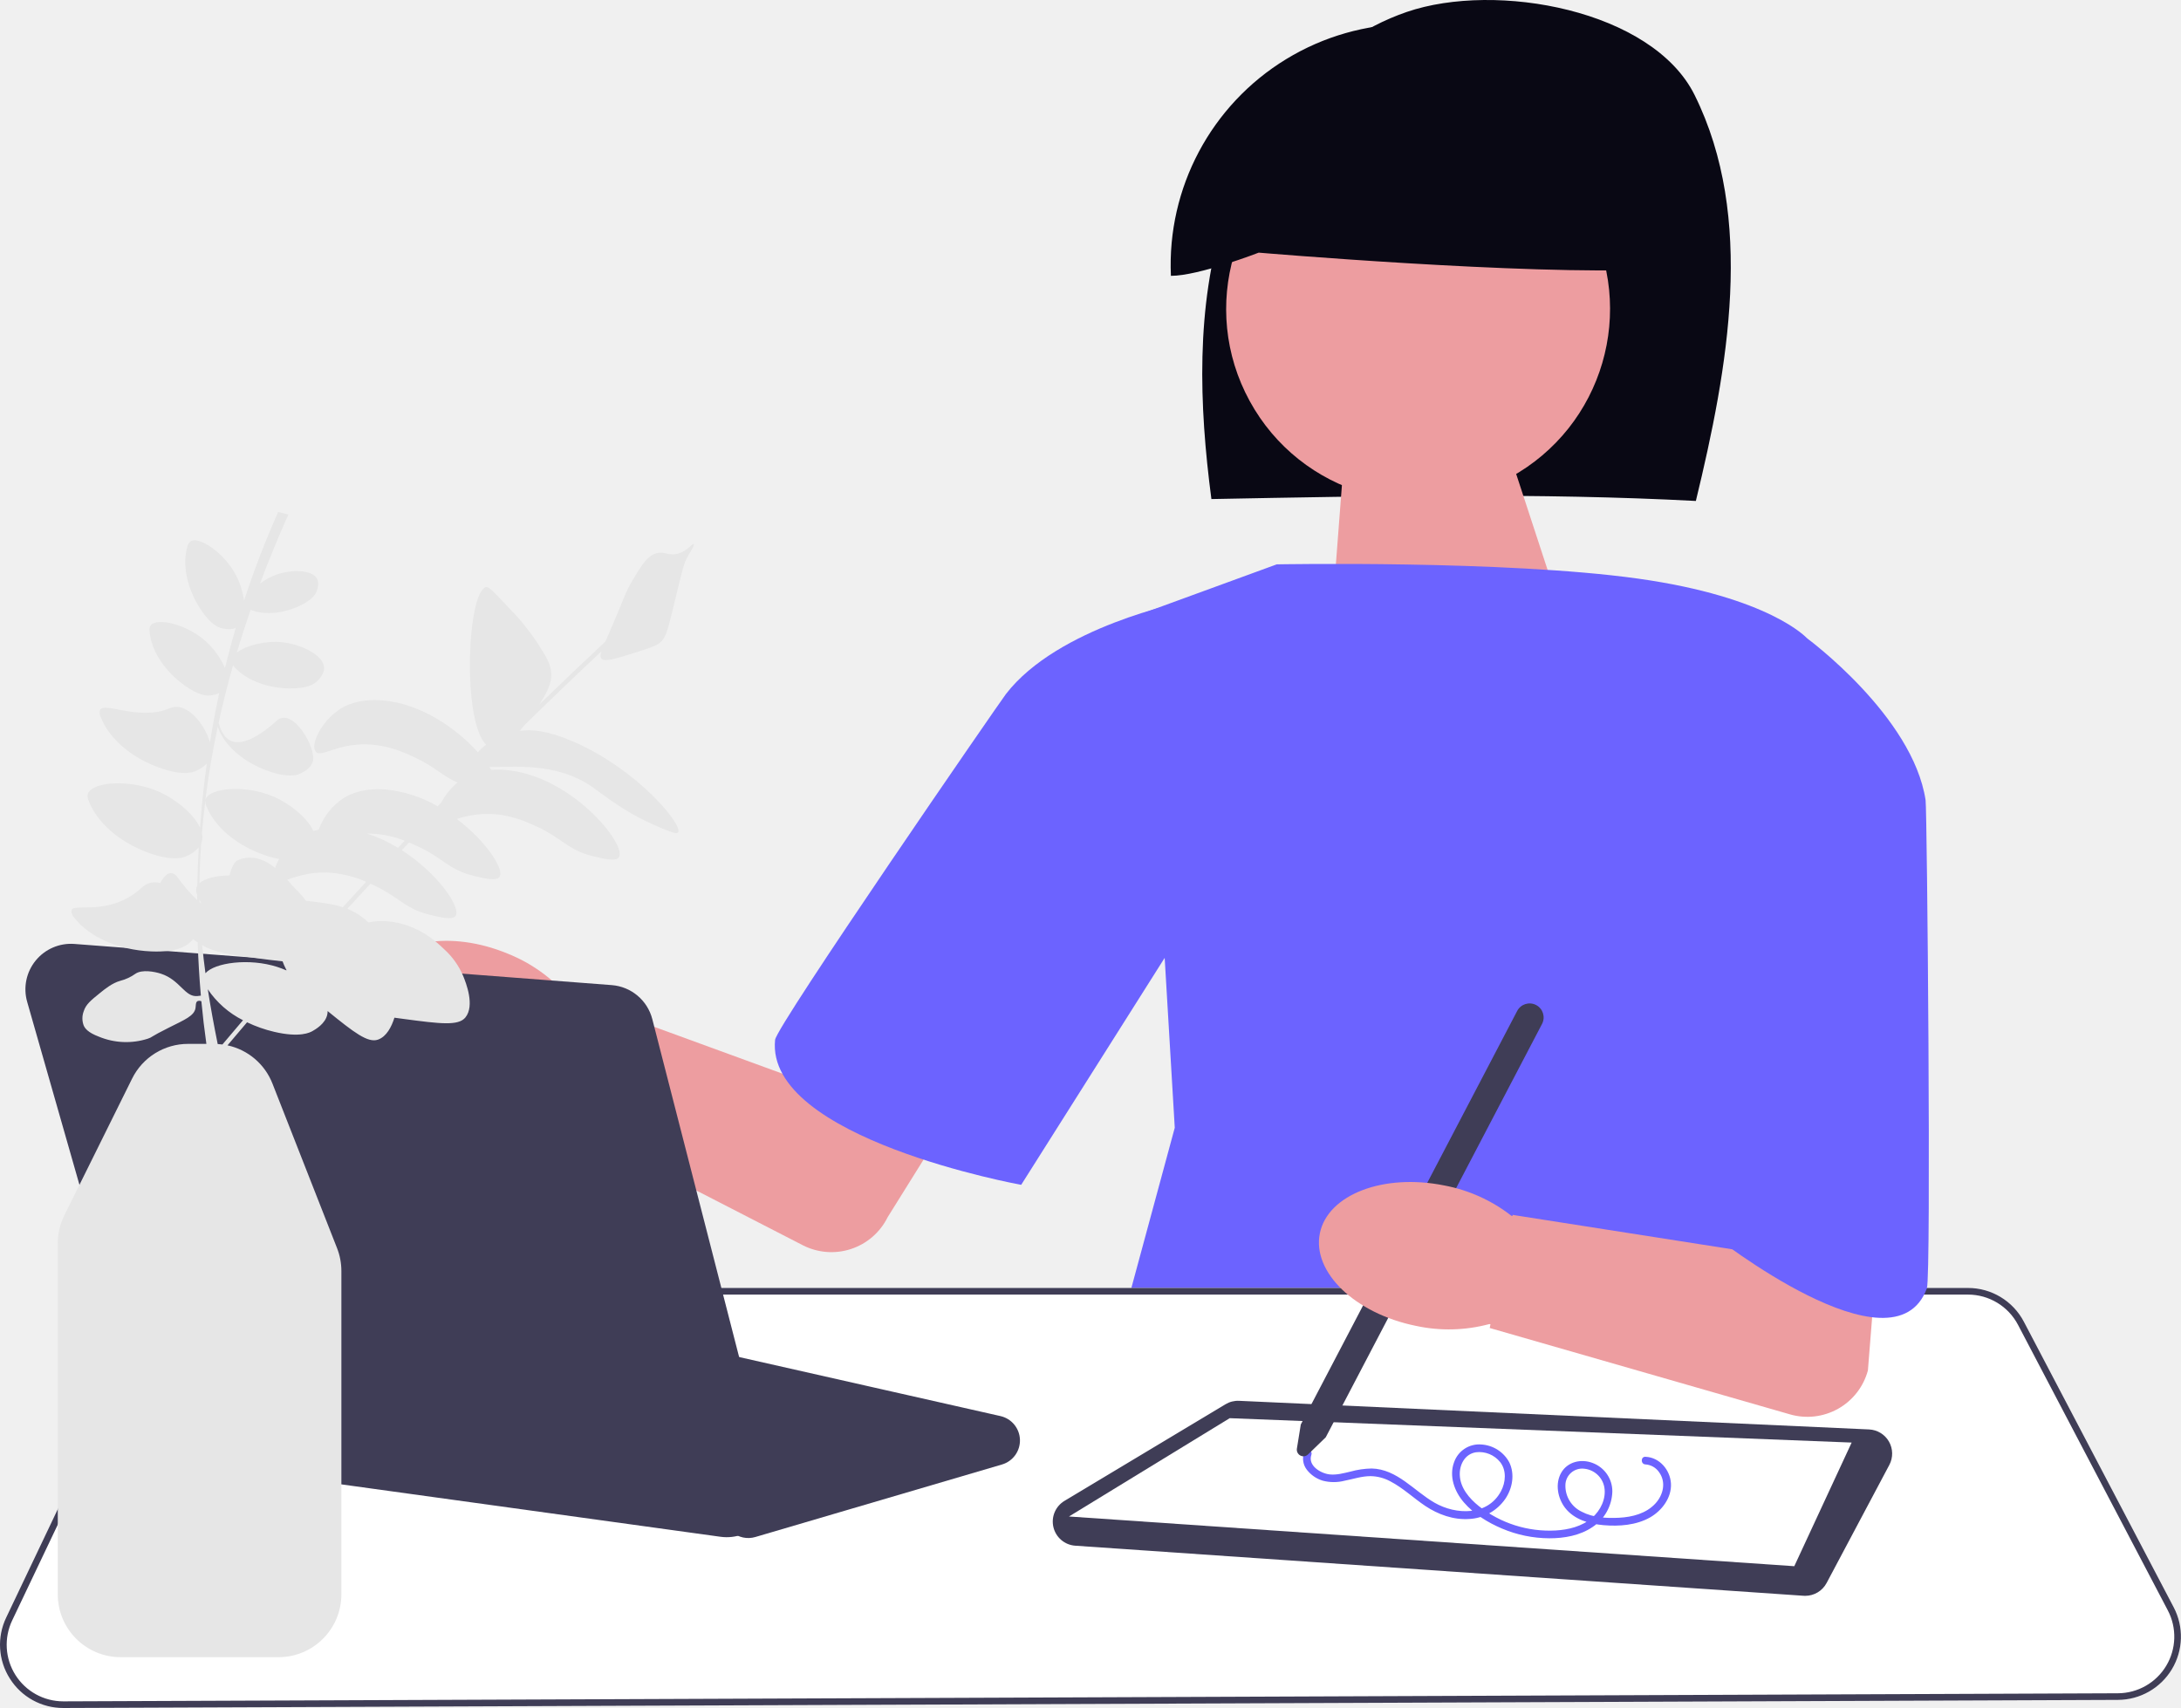
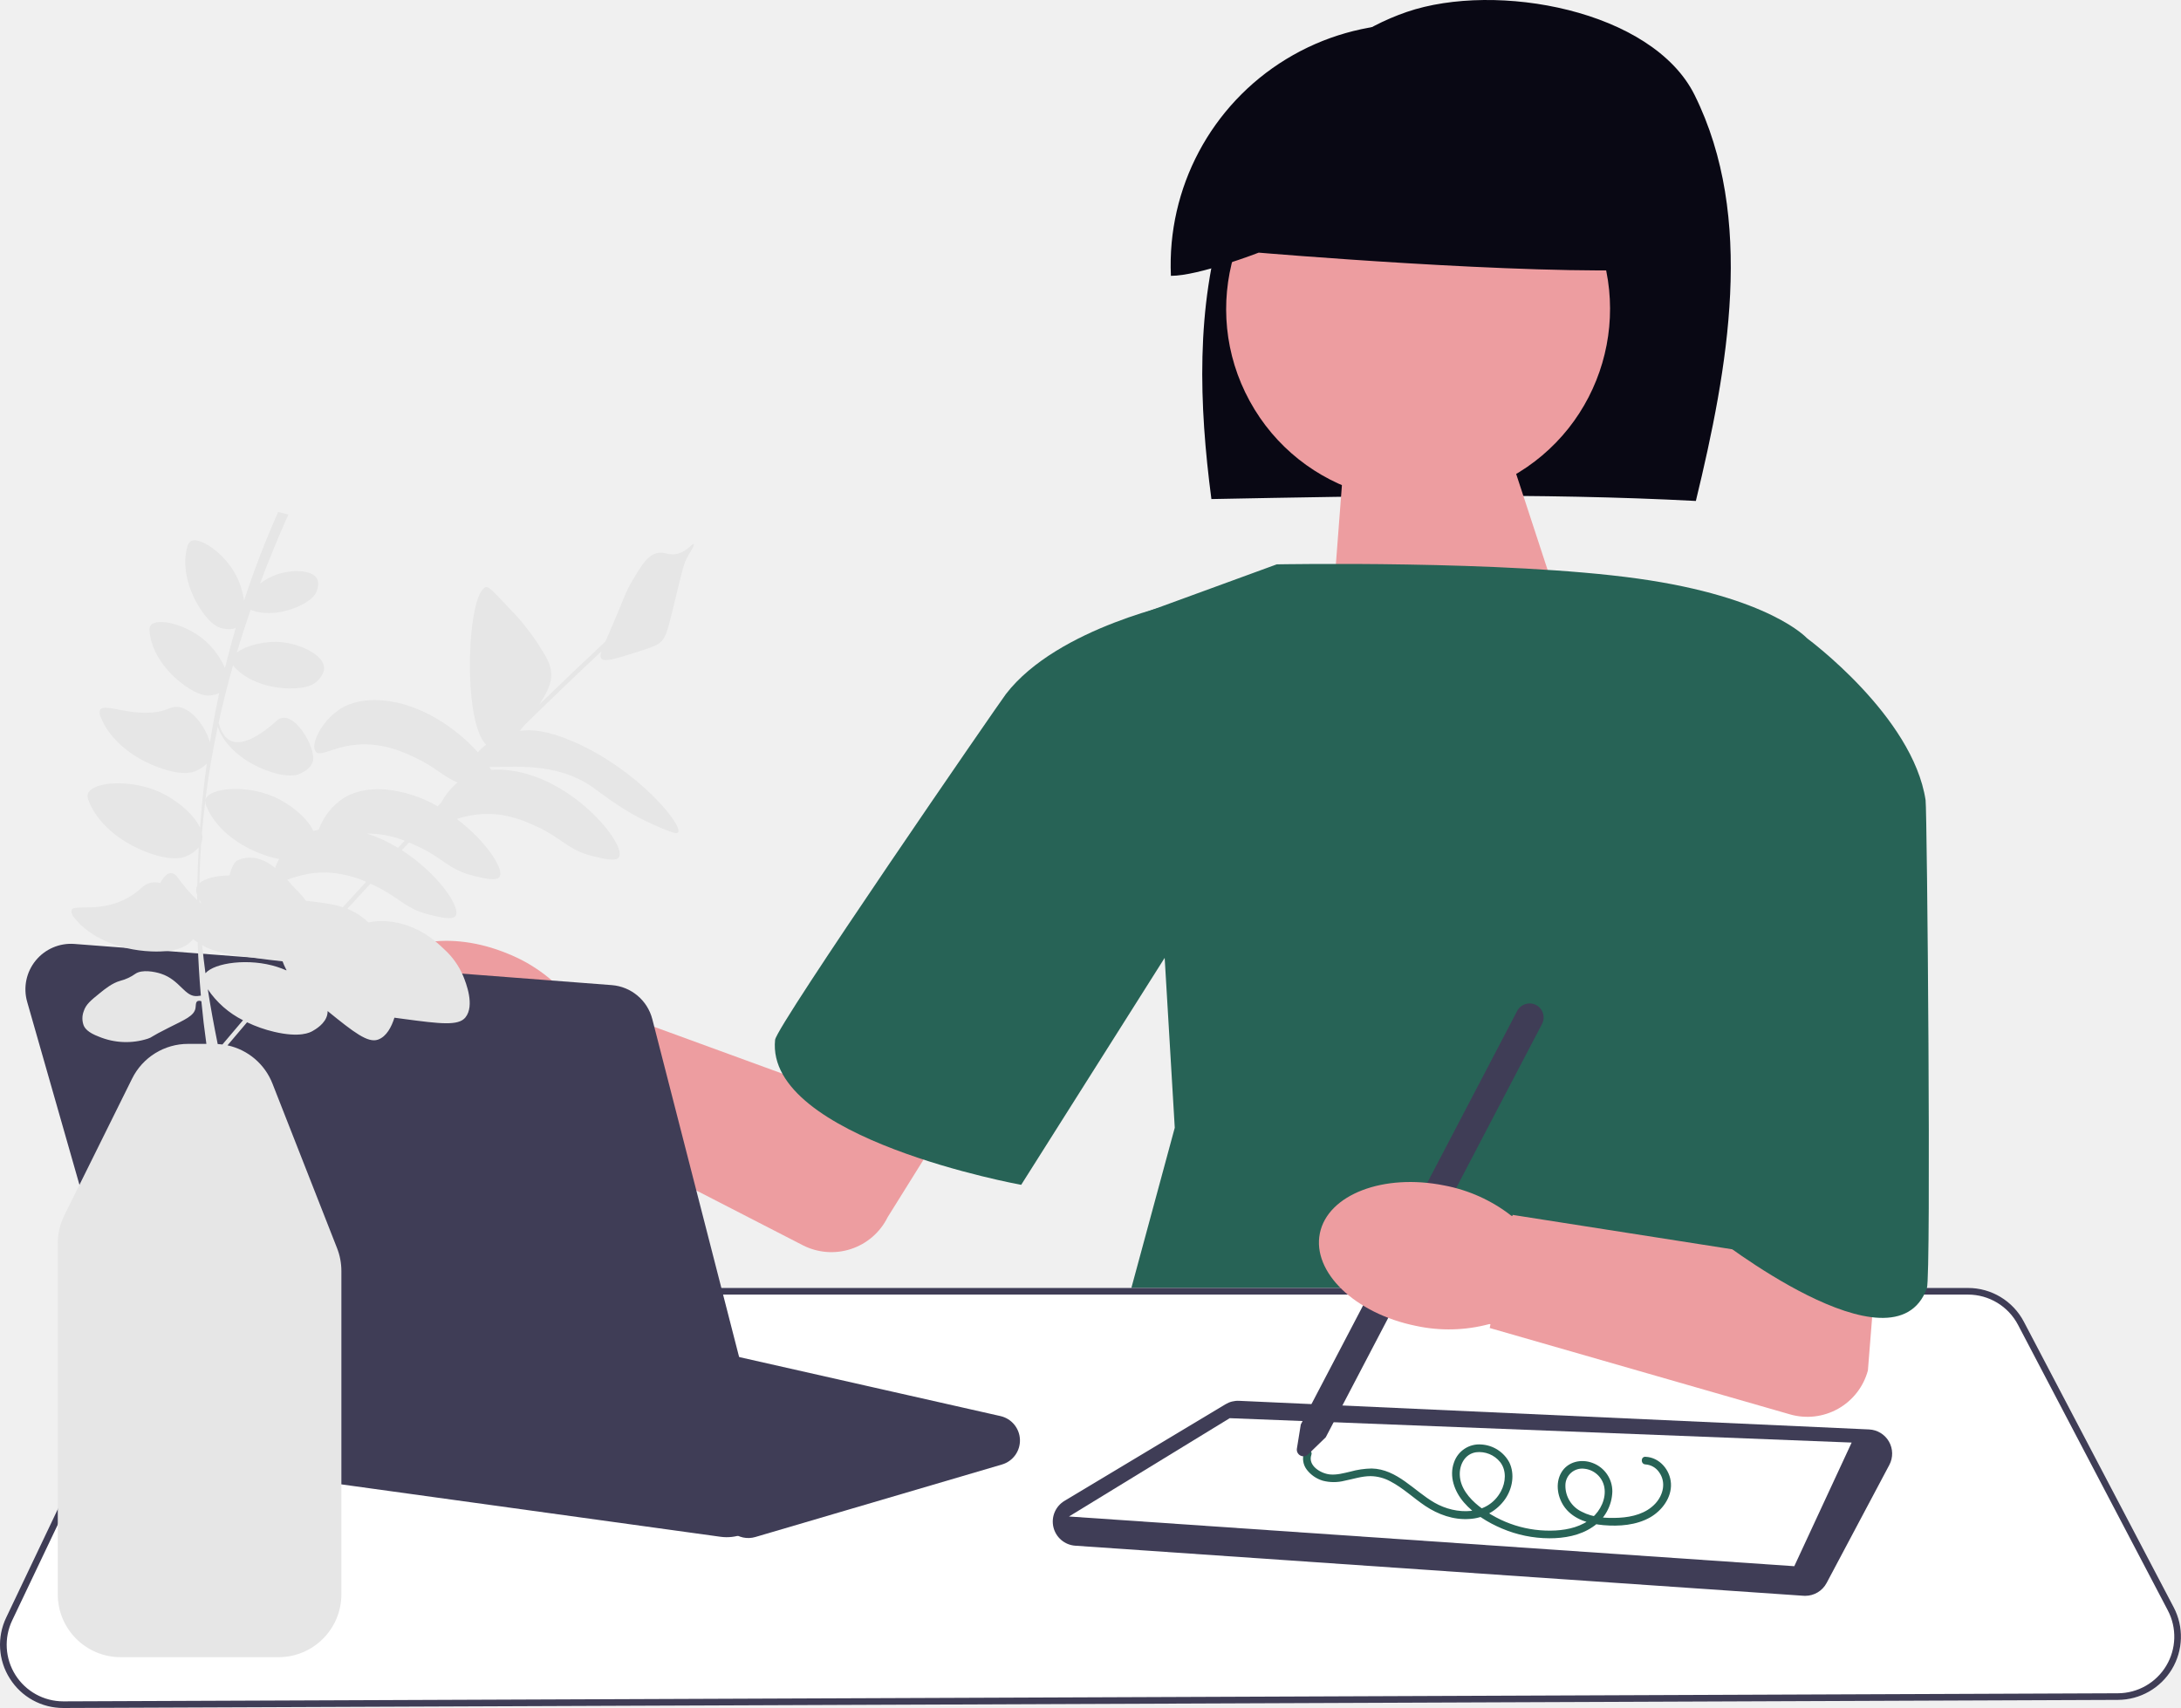
<svg xmlns="http://www.w3.org/2000/svg" width="800" height="626.559" viewBox="0 0 800 626.559">
  <g transform="translate(-532.266 -210.876)">
    <g transform="translate(532.266 210.876)">
      <path d="M892.254,359.068c11.829-48.842,21.851-103.931-.458-148.915-15.479-31.212-72.741-41.723-105.566-30.479s-56.558,41.752-67,75.014-9.225,69.105-4.676,103.684C774.929,357.213,835.3,356.054,892.254,359.068Z" transform="translate(-270.206 -175.297)" fill="#090814" />
      <path d="M574.2,181.755l22.1,67.479-85.512,22.649,6.2-81.227Z" transform="translate(-23.796 -25.404)" fill="#ed9da0" />
      <ellipse cx="70.398" cy="70.398" rx="70.398" ry="70.398" transform="translate(424.63 85.355) rotate(-28.663)" fill="#ed9da0" />
      <path d="M882.943,269.237a88.422,88.422,0,1,0-176.737,2.33c10.183.022,32.211-8.51,32.211-8.51S836.218,271.386,882.943,269.237Z" transform="translate(-276.711 -170.38)" fill="#090814" />
-       <path d="M496.507,233.122s83.715-1.573,132.343,5.207,62.17,21.912,62.17,21.912l-2.805,210.411L750.87,589.417l-316.084-59.85L459.1,439.792l-11.222-188.9Z" transform="translate(-28.192 -26.096)" fill="#6c63ff" />
+       <path d="M496.507,233.122s83.715-1.573,132.343,5.207,62.17,21.912,62.17,21.912l-2.805,210.411L750.87,589.417l-316.084-59.85L459.1,439.792l-11.222-188.9Z" transform="translate(-28.192 -26.096)" fill="#276356" />
      <path d="M3.627,660.3a23.076,23.076,0,0,1-1.358-22.4L53.522,530.212a23.31,23.31,0,0,1,20.949-13.23H721.838A23.135,23.135,0,0,1,742.383,529.4l54.936,104.721A23.2,23.2,0,0,1,776.866,668.1L23.309,671.071h-.094A23.074,23.074,0,0,1,3.627,660.3Z" transform="translate(0 -44.512)" fill="#fff" />
      <path d="M3.627,660.3a23.076,23.076,0,0,1-1.358-22.4L53.522,530.212a23.31,23.31,0,0,1,20.949-13.23H721.838A23.135,23.135,0,0,1,742.383,529.4l54.936,104.721A23.2,23.2,0,0,1,776.866,668.1L23.309,671.071h-.094A23.074,23.074,0,0,1,3.627,660.3ZM74.471,519.417a20.864,20.864,0,0,0-18.75,11.841L4.468,638.947a20.765,20.765,0,0,0,18.747,29.689H23.3l753.557-2.966a20.766,20.766,0,0,0,18.307-30.412L740.227,530.535a20.709,20.709,0,0,0-18.389-11.118H74.471Z" transform="translate(0 -44.512)" fill="#3f3d56" />
      <path d="M688.341,632.773,421.19,614.406a8.868,8.868,0,0,1-3.954-16.45l59.075-35.446a8.807,8.807,0,0,1,4.965-1.254l231.083,10.5a8.867,8.867,0,0,1,7.429,13.017L696.78,628.086a8.879,8.879,0,0,1-7.831,4.708C688.748,632.794,688.544,632.786,688.341,632.773Z" transform="translate(-26.774 -47.382)" fill="#3f3d56" />
      <path d="M419.287,604.132l266.053,18.236,21.041-45.355-228.129-8.946Z" transform="translate(-27.187 -47.825)" fill="#fff" />
-       <path d="M636.71,582.9c5.143.2,9.058,4.812,9.342,9.8.294,5.182-3.309,9.956-7.638,12.424-5.071,2.891-11.4,3.354-17.111,2.857-5.136-.447-10.724-2.045-14.03-6.286-2.781-3.568-3.8-8.96-1.439-13.011,2.345-4.016,7.332-5.125,11.5-3.514a11.1,11.1,0,0,1,7.219,10.466,16.074,16.074,0,0,1-7.269,13.028c-4.6,3.137-10.384,4.145-15.856,4.133a44.97,44.97,0,0,1-17.385-3.589c-5.139-2.177-10.274-5.317-13.948-9.583-3.445-4-5.508-9.549-3.595-14.736a9.755,9.755,0,0,1,10.069-6.5,12.478,12.478,0,0,1,10.2,6.58c2.081,4.331,1.146,9.528-1.5,13.4a17.132,17.132,0,0,1-13.256,7.347c-5.711.387-11.368-1.643-16.066-4.781-4.35-2.9-8.174-6.624-12.845-9.041a15.74,15.74,0,0,0-7.239-1.9c-3.241,0-6.356,1.068-9.508,1.686a15.982,15.982,0,0,1-8.06-.025,11.607,11.607,0,0,1-5.788-3.989,6.674,6.674,0,0,1-1.055-6.248c.6-1.691,3.309-.963,2.705.746-1.392,3.943,3.384,6.84,6.727,7.2,2.536.274,5.153-.458,7.6-1.031a31.145,31.145,0,0,1,7.795-1.142c9.341.23,15.517,8.215,23.048,12.547,7.919,4.555,19.515,4.872,24.364-4.179,1.761-3.287,2.125-7.657-.295-10.728a9.838,9.838,0,0,0-8.842-3.594c-4.076.623-6.106,4.5-5.958,8.364.181,4.723,3.473,8.56,6.984,11.389a41.81,41.81,0,0,0,28.174,8.941c4.69-.264,9.674-1.485,13.317-4.608,3.148-2.7,5.3-7.085,4.54-11.288a8.336,8.336,0,0,0-7.391-6.762,6.145,6.145,0,0,0-6.885,6.068,10.505,10.505,0,0,0,5.975,9.7c4.132,2.185,9.138,2.456,13.716,2.218,4.861-.253,9.926-1.534,13.328-5.235,2.9-3.158,4-7.842,1.328-11.5a6.575,6.575,0,0,0-4.976-2.828c-1.8-.071-1.808-2.877,0-2.806h0Z" transform="translate(-33.14 -48.492)" fill="#6c63ff" />
+       <path d="M636.71,582.9c5.143.2,9.058,4.812,9.342,9.8.294,5.182-3.309,9.956-7.638,12.424-5.071,2.891-11.4,3.354-17.111,2.857-5.136-.447-10.724-2.045-14.03-6.286-2.781-3.568-3.8-8.96-1.439-13.011,2.345-4.016,7.332-5.125,11.5-3.514a11.1,11.1,0,0,1,7.219,10.466,16.074,16.074,0,0,1-7.269,13.028c-4.6,3.137-10.384,4.145-15.856,4.133a44.97,44.97,0,0,1-17.385-3.589c-5.139-2.177-10.274-5.317-13.948-9.583-3.445-4-5.508-9.549-3.595-14.736a9.755,9.755,0,0,1,10.069-6.5,12.478,12.478,0,0,1,10.2,6.58c2.081,4.331,1.146,9.528-1.5,13.4a17.132,17.132,0,0,1-13.256,7.347c-5.711.387-11.368-1.643-16.066-4.781-4.35-2.9-8.174-6.624-12.845-9.041a15.74,15.74,0,0,0-7.239-1.9c-3.241,0-6.356,1.068-9.508,1.686a15.982,15.982,0,0,1-8.06-.025,11.607,11.607,0,0,1-5.788-3.989,6.674,6.674,0,0,1-1.055-6.248c.6-1.691,3.309-.963,2.705.746-1.392,3.943,3.384,6.84,6.727,7.2,2.536.274,5.153-.458,7.6-1.031a31.145,31.145,0,0,1,7.795-1.142c9.341.23,15.517,8.215,23.048,12.547,7.919,4.555,19.515,4.872,24.364-4.179,1.761-3.287,2.125-7.657-.295-10.728a9.838,9.838,0,0,0-8.842-3.594c-4.076.623-6.106,4.5-5.958,8.364.181,4.723,3.473,8.56,6.984,11.389a41.81,41.81,0,0,0,28.174,8.941c4.69-.264,9.674-1.485,13.317-4.608,3.148-2.7,5.3-7.085,4.54-11.288a8.336,8.336,0,0,0-7.391-6.762,6.145,6.145,0,0,0-6.885,6.068,10.505,10.505,0,0,0,5.975,9.7c4.132,2.185,9.138,2.456,13.716,2.218,4.861-.253,9.926-1.534,13.328-5.235,2.9-3.158,4-7.842,1.328-11.5a6.575,6.575,0,0,0-4.976-2.828c-1.8-.071-1.808-2.877,0-2.806h0Z" transform="translate(-33.14 -48.492)" fill="#276356" />
      <path d="M508.69,568.674l1.43-8.844,79.371-151.7a5.143,5.143,0,0,1,9.115,4.769L519.27,564.531l-6.486,6.285a2.435,2.435,0,0,1-4.094-2.142Z" transform="translate(-32.982 -37.275)" fill="#3f3d56" />
      <path d="M563.354,468.009a57.059,57.059,0,0,1,24.557,11.1l.4.087.082-.4,86.5,13.549-6.267-115.058,65.559-35.907L718.7,535.864a23.005,23.005,0,0,1-28.6,16.1L579.977,520.288l.275-1.355-.385-.1a57.065,57.065,0,0,1-26.949.674c-22.347-4.523-38.128-19.719-35.248-33.94S541,463.482,563.354,468.009Z" transform="translate(-33.544 -33.126)" fill="#ed9da0" />
-       <path d="M629.787,282.706l73.878-20.573s38.809,28.522,43.485,59.383c.556,3.67,2.1,174.637.468,179.083-12.084,32.935-78.553-19.638-78.553-19.638L629.787,282.706Z" transform="translate(-40.836 -27.988)" fill="#6c63ff" />
+       <path d="M629.787,282.706l73.878-20.573s38.809,28.522,43.485,59.383c.556,3.67,2.1,174.637.468,179.083-12.084,32.935-78.553-19.638-78.553-19.638L629.787,282.706Z" transform="translate(-40.836 -27.988)" fill="#276356" />
      <path d="M273.948,606.367l-7.659-6.564h0a8.24,8.24,0,0,0-4.009-1.873L91.629,569.488a9.179,9.179,0,0,1-3.214-16.925l60.88-36.528a9.137,9.137,0,0,1,6.746-1.082l216.371,48.884a9.179,9.179,0,0,1,.567,17.759L282.512,608.2a9.151,9.151,0,0,1-8.563-1.837Z" transform="translate(-5.443 -44.366)" fill="#3f3d56" />
      <path d="M195.807,379.176a57.059,57.059,0,0,1,21.944,15.643l.38.164.158-.379,82.244,30.04L388.347,282.46l48.546,30.087L335.076,475.821a23.005,23.005,0,0,1-31.18,10.255l-101.9-52.392.532-1.276-.358-.176a57.065,57.065,0,0,1-26.57-4.556c-21.049-8.763-33.589-26.727-28.01-40.122s27.163-17.146,48.218-8.377Z" transform="translate(-9.484 -29.306)" fill="#ed9da0" />
-       <path d="M492.771,305.882,453.93,247.8s-46.22,9.148-65.259,33.881c-2.38,3.092-84.13,121.654-84.657,126.828-3.687,36.219,90.27,53.19,90.27,53.19l98.487-155.817Z" transform="translate(-19.706 -27.058)" fill="#6c63ff" />
+       <path d="M492.771,305.882,453.93,247.8s-46.22,9.148-65.259,33.881c-2.38,3.092-84.13,121.654-84.657,126.828-3.687,36.219,90.27,53.19,90.27,53.19l98.487-155.817Z" transform="translate(-19.706 -27.058)" fill="#276356" />
      <path d="M264.923,599.505,69.305,572.468a16.7,16.7,0,0,1-13.767-11.951L10.61,403.268a16.7,16.7,0,0,1,17.328-21.234l197.085,15.1a16.691,16.691,0,0,1,14.895,12.493l43.461,169.187a16.691,16.691,0,0,1-18.455,20.691Z" transform="translate(-0.645 -35.759)" fill="#3f3d56" />
      <path d="M222.144,266.433c1.143,1.258,5.293-.024,13.545-2.638,6.273-1.987,7.239-2.71,7.836-3.228,2.1-1.823,2.647-3.739,4.725-12.206,3.729-15.2,3.845-16.706,5.76-19.931.659-1.111,2.325-3.759,1.919-4.088s-2.22,2.422-5.552,3.465c-3.247,1.016-4.709-.612-7.481-.2-3.584.536-5.714,3.94-9.057,9.45-2.96,4.879-3.332,6.842-7.481,16.537-1.176,2.746-2.122,4.872-2.849,6.552q-12.221,11.406-24.234,23.079l.426-.652c3.547-5.445,4.029-8.365,3.977-10.552-.083-3.544-1.776-6.243-5.158-11.5a83.463,83.463,0,0,0-10.237-12.6c-4.959-5.314-7.439-7.971-8.426-7.8-7.053,1.248-8.939,49.271-.065,57.859a15.608,15.608,0,0,0-3.023,2.739c-7.6-8.434-20.609-17.856-35.024-19.017-8.887-.715-13.792,2.073-15.317,3.031-7.049,4.427-11.24,13.289-9.135,15.789,1.963,2.332,7.632-2.969,18.742-2.677,7.752.2,13.808,3.016,17.4,4.686,7.542,3.5,10.3,6.946,15.861,9.305a24.237,24.237,0,0,0-5.969,7.329c-.449.463-.9.928-1.346,1.392a46.627,46.627,0,0,0-18.971-6.15c-8.887-.715-13.792,2.073-15.317,3.031a22.941,22.941,0,0,0-9.3,11.684c-.72.145-1.387.31-2,.488-2.154-4.867-8.563-10-14.522-12.586-10.258-4.453-23.582-3.272-25.008.962a2.266,2.266,0,0,0-.077.4q1.687-13.609,4.559-27.025a6.257,6.257,0,0,0,.254.785c2.532,6.36,9.375,12.464,18.7,15.631,7.32,2.486,10.387,1.2,11.165.837.744-.344,3.958-1.723,4.745-4.466,1.46-5.085-7.48-20.114-13.119-15.073-18.118,16.2-20.6,3.081-21.437.874q2.311-10.606,5.3-21.091c.034.043.064.085.1.128,3.958,4.8,11.576,8.183,20.528,8.332,7.026.117,9.322-1.849,9.9-2.377.548-.5,2.946-2.591,2.866-5.184-.149-4.807-8.7-8.721-15.542-9.4-6.3-.626-13.093,1.3-16.461,3.749q2.349-7.852,5.047-15.636c4.6,1.879,11.119,1.627,17.521-1.236,5.28-2.36,6.307-4.626,6.551-5.22.233-.567,1.295-2.958.331-4.864-1.786-3.532-9.526-3.472-14.864-1.6a23.037,23.037,0,0,0-6.079,3.307q4.776-12.758,10.387-25.333l-3.741-.935a334.931,334.931,0,0,0-12.5,32.524A29.78,29.78,0,0,0,87.99,235.7c-4.31-8.186-13.516-14.328-16.629-12.335a3,3,0,0,0-1.122,1.821c-1.908,6.219-.471,14.813,4.555,22.71,3.945,6.2,6.983,7.068,7.774,7.264.668.166,3.248.878,5.368-.039q-2.139,7.329-3.947,14.723a28.621,28.621,0,0,0-7.313-10.066c-6.953-6.1-17.747-8.545-19.942-5.57a3,3,0,0,0-.4,2.1c.442,6.49,4.859,14,12.377,19.578,5.9,4.376,9.049,4.1,9.858,4a11.2,11.2,0,0,0,3.3-.829q-1.933,8.984-3.388,18.052c-1.947-6.761-8.561-15.2-14.8-12.512-11.076,4.762-24.1-2.553-25.53.646a3.373,3.373,0,0,0,.293,2.621c2.87,7.493,10.8,14.753,21.678,18.608,8.541,3.026,12.155,1.563,13.073,1.153a12.923,12.923,0,0,0,4.113-2.668q-1.613,11.649-2.481,23.411c-2.309-5.042-8.814-10.355-14.9-13.094-10.682-4.8-24.652-3.752-26.2.663a3.8,3.8,0,0,0,.3,2.691c2.946,7.691,11.08,15.142,22.25,19.1,8.767,3.106,12.475,1.6,13.418,1.184a12.457,12.457,0,0,0,4.672-3.253q-.3,5.436-.449,10.891c-.028,1.036-.044,2.072-.064,3.108a3.067,3.067,0,0,0-.309.629,3.865,3.865,0,0,0,.256,2.678c-.008.658-.012,1.316-.016,1.974a57.014,57.014,0,0,1-7.09-8.231c-2.53-3.425-4.933-.912-6.476,2a6.922,6.922,0,0,0-6.543,1.49c-12.172,11.371-25.824,5.338-26.017,8.728a3.9,3.9,0,0,0,1.129,2.6c5.315,6.789,15.748,11.742,28.143,12.264,9.728.41,12.977-2.234,13.791-2.945a18.565,18.565,0,0,0,1.62-1.548c.557.445,1.1.849,1.643,1.217q.321,9.763,1.164,19.5c-.461.041-.9.117-1.231.151-4.712.48-6.3-5.877-13.418-8.2-2.364-.771-6.918-1.613-9.318,0a16.739,16.739,0,0,1-5.591,2.609c-2.921.8-5.626,2.991-7.454,4.473-3.438,2.786-5.157,4.179-5.964,6.709a7.38,7.38,0,0,0,0,5.218c.458,1.031,1.519,2.564,5.591,4.1a26.039,26.039,0,0,0,17.891.745c1.916-.644.453-.414,7.827-4.1,5.8-2.9,9.194-4.287,9.691-7.082.175-.983,0-2.181.745-2.609a1.693,1.693,0,0,1,1.418.058q.732,7.826,1.837,15.624H70.531a22.9,22.9,0,0,0-20.636,12.8L25.064,470.619a23.148,23.148,0,0,0-2.4,10.228V609.659A23.059,23.059,0,0,0,45.7,632.691h57.958a23.059,23.059,0,0,0,23.033-23.033V491.048a22.939,22.939,0,0,0-1.592-8.415l-23.665-60.295a22.874,22.874,0,0,0-16.518-14.087q3.575-4.239,7.177-8.463a48.364,48.364,0,0,0,9.945,3.5c9.479,2.228,13.166.242,14.1-.3.891-.521,4.753-2.64,5.407-6.174a5.871,5.871,0,0,0,.092-1.148c9.709,7.893,14.774,11.783,18.474,10.486,3.181-1.115,5-4.77,6.037-8.049,1.086.151,2.238.305,3.466.469,13.3,1.776,20,2.6,22.562-.551,3.547-4.359.18-12.764-.748-15.08a27.83,27.83,0,0,0-7.048-9.962c-2.5-2.42-9.637-9.318-20.868-10.238a23.372,23.372,0,0,0-6.869.421,29.73,29.73,0,0,0-2.505-2.073,23.418,23.418,0,0,0-5.259-2.929q4.216-4.62,8.462-9.207c.448.2.874.4,1.265.583,9.278,4.309,11.316,8.528,20.238,10.75,4.048,1.008,8.631,2.149,9.765.433,2.016-3.047-6.539-15.585-19.759-24.069q1.337-1.416,2.678-2.826c1.209.507,2.274,1,3.182,1.423,9.278,4.309,11.316,8.528,20.238,10.75,4.047,1.008,8.63,2.149,9.765.433,1.8-2.719-4.819-13-15.655-21.207a35.252,35.252,0,0,1,12.035-1.859c7.753.2,13.808,3.016,17.4,4.686,9.278,4.309,11.316,8.528,20.238,10.75,4.048,1.008,8.63,2.149,9.765.433,3-4.53-17.354-30.053-41.7-32.012a33.132,33.132,0,0,0-5.124-.026c-.212-.352-.442-.712-.685-1.079,8.236.265,24.321-2.09,38.012,7.522,3.948,2.772,11.617,9.291,24.451,14.648,4.1,1.712,6.165,2.554,6.733,1.851,2.034-2.516-14.876-23.227-38.665-33.43-9.432-4.045-15.26-4.428-19.4-3.815.639-.728,1.261-1.48,1.861-2.235q13.895-13.628,28.108-26.944c-.458,1.417-.443,2.171.057,2.721ZM103.269,379.509c-10.463-3.387-23.132-1.567-26.436,2.286q-.7-5.123-1.2-10.263c4.767,2.662,9.74,3.375,19.175,4.635,4.018.537,7.425.983,10.307,1.263a23.362,23.362,0,0,0,1.279,2.9c.055.1.115.2.172.308l-.084.1c-1.074-.466-2.151-.877-3.209-1.22Zm-27.8-45.888a6.284,6.284,0,0,0,.077-3.131q.488-5.906,1.213-11.777a4.8,4.8,0,0,0,.437,1.848c2.909,7.305,10.768,14.317,21.481,17.955a35.285,35.285,0,0,0,5.189,1.368,17.383,17.383,0,0,0-1.477,3.256c-3.652-2.934-8.354-5.068-13.688-2.8-1.452.616-2.313,2.869-3.062,5.564-4.928.085-9.046,1.113-11.007,2.853.01-.726.007-1.45.026-2.176q.166-6.213.6-12.386a5.508,5.508,0,0,0,.208-.57Zm-.823,21.3c.212.435.445.868.687,1.3-.219-.161-.444-.335-.674-.523C74.654,355.441,74.653,355.182,74.648,354.924Zm8.414,53.01q-.861-.113-1.737-.163c-1.349-6.7-2.595-13.389-3.637-20.094A33.835,33.835,0,0,0,90.6,399.032q-3.794,4.44-7.542,8.9Zm44.16-50.366c-3.568-1.146-7.755-1.694-13.55-2.367a33.61,33.61,0,0,0-4.1-4.626c-.606-.586-1.537-1.748-2.742-3.108,3.124-1,7.785-2.789,14.372-2.616a39.459,39.459,0,0,1,14.566,3.41Q131.477,352.9,127.222,357.567Zm20.222-21.794a53.237,53.237,0,0,0-11.312-5.208c.389,0,.77-.015,1.173,0a38.017,38.017,0,0,1,12.6,2.616Q148.674,334.474,147.443,335.773Z" transform="translate(-1.47 -24.776)" fill="#e6e6e6" />
    </g>
  </g>
</svg>
